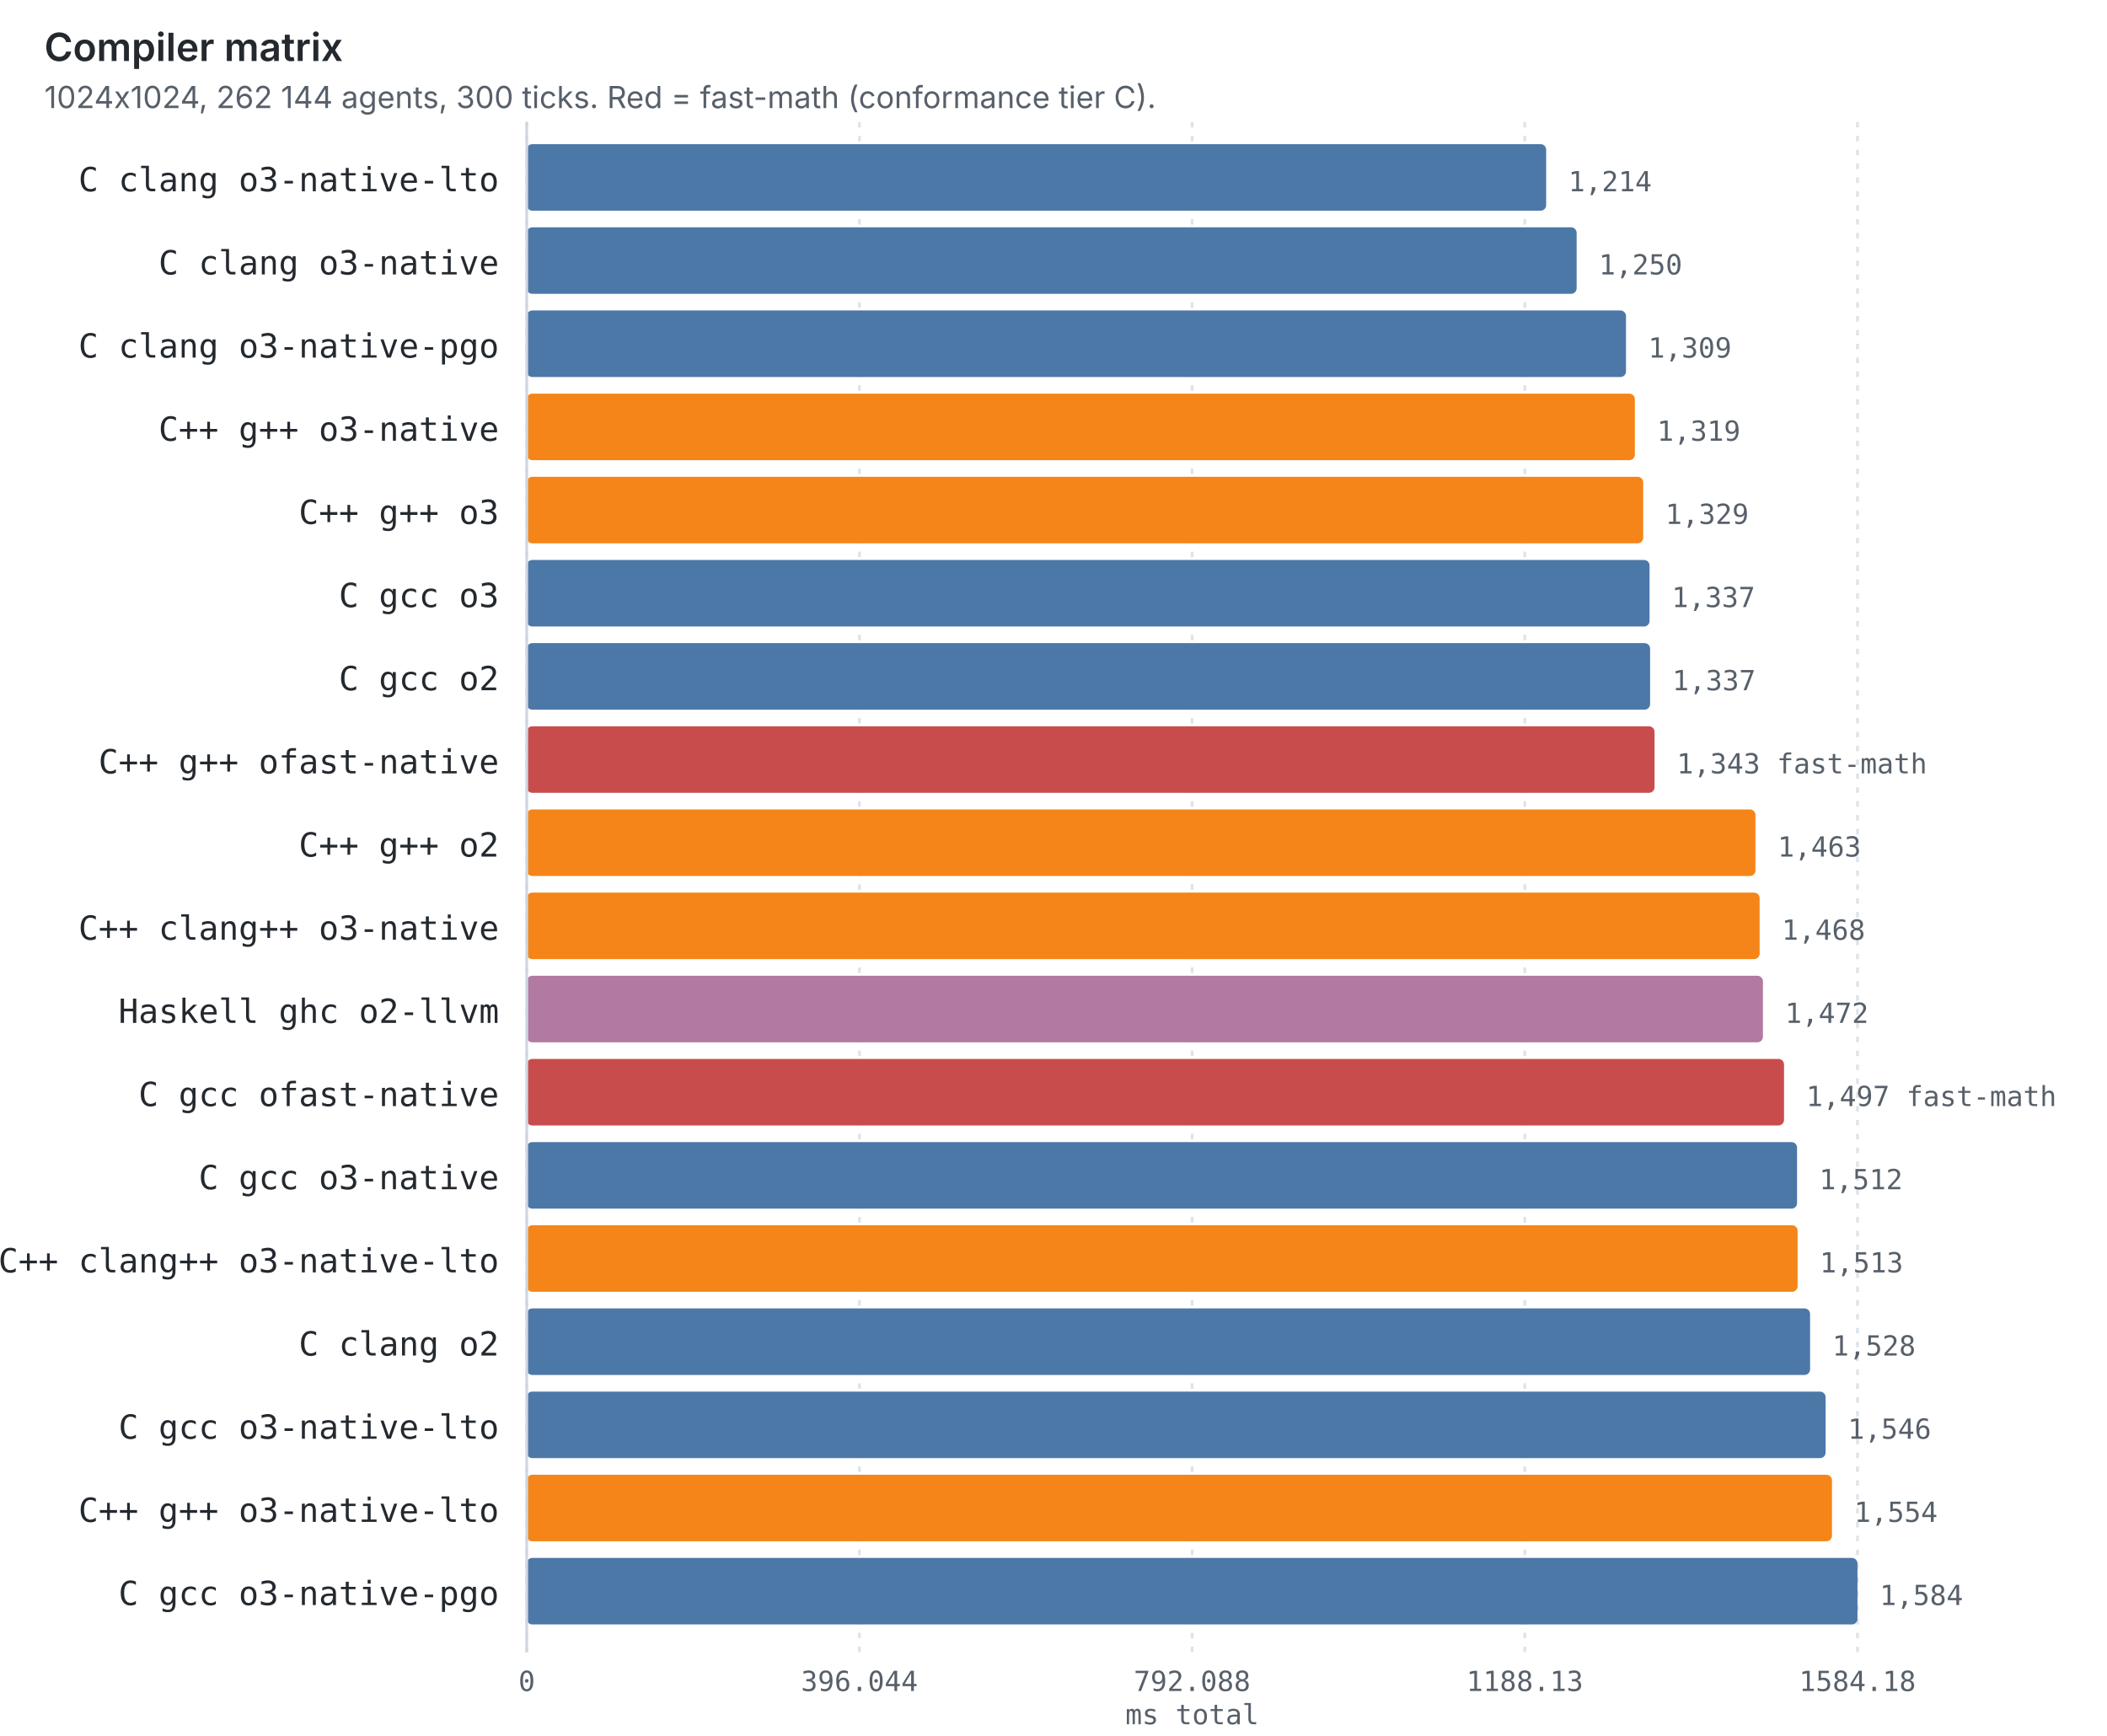
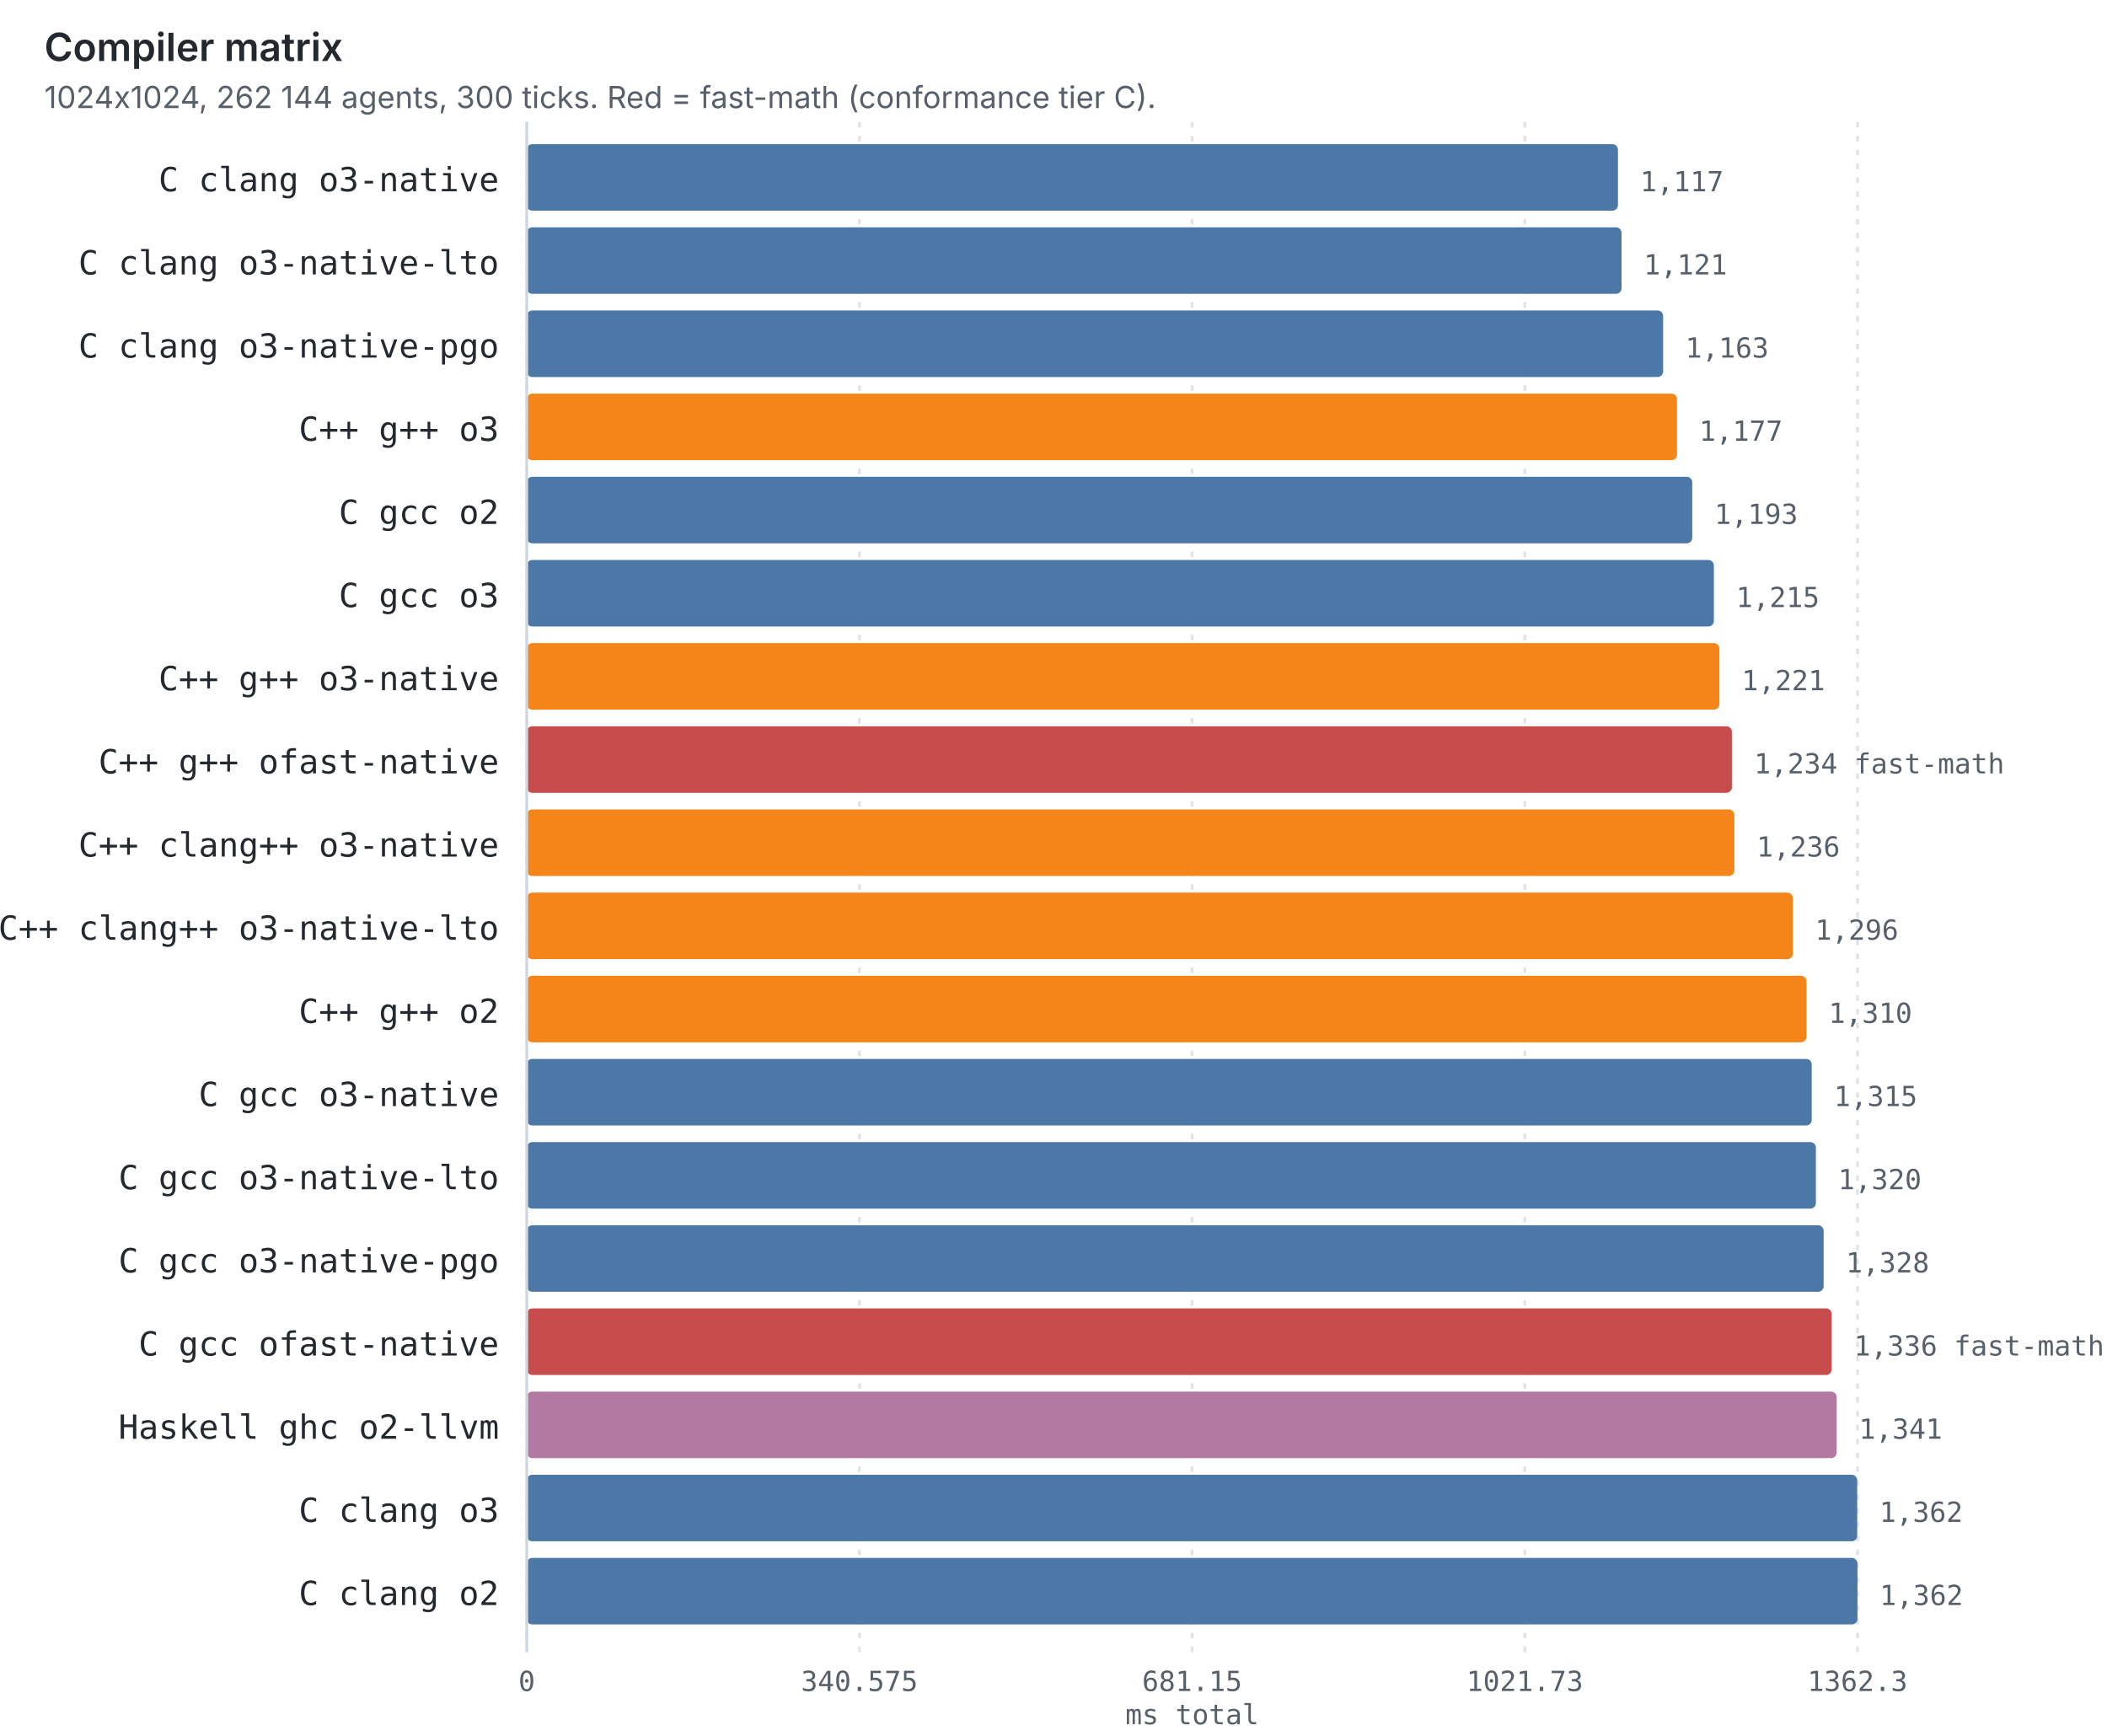
<svg xmlns="http://www.w3.org/2000/svg" viewBox="0 0 760 626" width="760" height="626" role="img" aria-label="Compiler matrix">
  <style>
    .bg    { fill: none; }
    .lbl   { fill: #24292f; font: 12px ui-monospace, "SF Mono", Menlo, monospace; }
    .lbl-s { fill: #57606a; font: 10px ui-monospace, "SF Mono", Menlo, monospace; }
    .ttl   { fill: #24292f; font: 600 14px -apple-system, "Segoe UI", sans-serif; }
    .sub   { fill: #57606a; font: 11px -apple-system, "Segoe UI", sans-serif; }
    .axis  { stroke: #d0d7de; stroke-width: 1; }
    .grid  { stroke: #d0d7de; stroke-width: 1; stroke-dasharray: 2 3; opacity: .7; }
    @media (prefers-color-scheme: dark) {
      .lbl   { fill: #e6edf3; }
      .lbl-s { fill: #9198a1; }
      .ttl   { fill: #e6edf3; }
      .sub   { fill: #9198a1; }
      .axis  { stroke: #3d444d; }
      .grid  { stroke: #3d444d; }
    }
  </style>
  <text x="16" y="22" class="ttl">Compiler matrix</text>
  <text x="16" y="39" class="sub">1024x1024, 262 144 agents, 300 ticks. Red = fast-math (conformance tier C).</text>
  <line x1="190.0" y1="44" x2="190.0" y2="596" class="grid" />
  <text x="190.0" y="610" class="lbl-s" text-anchor="middle">0</text>
  <line x1="310.0" y1="44" x2="310.0" y2="596" class="grid" />
-   <text x="310.0" y="610" class="lbl-s" text-anchor="middle">396.044</text>
+   <text x="310.0" y="610" class="lbl-s" text-anchor="middle">340.575</text>
  <line x1="430.0" y1="44" x2="430.0" y2="596" class="grid" />
-   <text x="430.0" y="610" class="lbl-s" text-anchor="middle">792.088</text>
+   <text x="430.0" y="610" class="lbl-s" text-anchor="middle">681.15</text>
  <line x1="550.0" y1="44" x2="550.0" y2="596" class="grid" />
-   <text x="550.0" y="610" class="lbl-s" text-anchor="middle">1188.13</text>
+   <text x="550.0" y="610" class="lbl-s" text-anchor="middle">1021.73</text>
  <line x1="670.0" y1="44" x2="670.0" y2="596" class="grid" />
-   <text x="670.0" y="610" class="lbl-s" text-anchor="middle">1584.18</text>
+   <text x="670.0" y="610" class="lbl-s" text-anchor="middle">1362.3</text>
  <text x="430" y="622" class="lbl-s" text-anchor="middle">ms total</text>
-   <text x="180" y="69" class="lbl" text-anchor="end">C clang o3-native-lto</text>
-   <rect x="190" y="52" width="367.7" height="24" rx="2" fill="#4c78a8" />
-   <text x="565.7" y="69" class="lbl-s">1,214</text>
-   <text x="180" y="99" class="lbl" text-anchor="end">C clang o3-native</text>
-   <rect x="190" y="82" width="378.7" height="24" rx="2" fill="#4c78a8" />
-   <text x="576.7" y="99" class="lbl-s">1,250</text>
+   <text x="180" y="69" class="lbl" text-anchor="end">C clang o3-native</text>
+   <rect x="190" y="52" width="393.6" height="24" rx="2" fill="#4c78a8" />
+   <text x="591.6" y="69" class="lbl-s">1,117</text>
+   <text x="180" y="99" class="lbl" text-anchor="end">C clang o3-native-lto</text>
+   <rect x="190" y="82" width="394.9" height="24" rx="2" fill="#4c78a8" />
+   <text x="592.9" y="99" class="lbl-s">1,121</text>
  <text x="180" y="129" class="lbl" text-anchor="end">C clang o3-native-pgo</text>
-   <rect x="190" y="112" width="396.5" height="24" rx="2" fill="#4c78a8" />
-   <text x="594.5" y="129" class="lbl-s">1,309</text>
-   <text x="180" y="159" class="lbl" text-anchor="end">C++ g++ o3-native</text>
-   <rect x="190" y="142" width="399.7" height="24" rx="2" fill="#f58518" />
-   <text x="597.7" y="159" class="lbl-s">1,319</text>
-   <text x="180" y="189" class="lbl" text-anchor="end">C++ g++ o3</text>
-   <rect x="190" y="172" width="402.7" height="24" rx="2" fill="#f58518" />
-   <text x="600.7" y="189" class="lbl-s">1,329</text>
+   <rect x="190" y="112" width="409.9" height="24" rx="2" fill="#4c78a8" />
+   <text x="607.9" y="129" class="lbl-s">1,163</text>
+   <text x="180" y="159" class="lbl" text-anchor="end">C++ g++ o3</text>
+   <rect x="190" y="142" width="414.9" height="24" rx="2" fill="#f58518" />
+   <text x="612.9" y="159" class="lbl-s">1,177</text>
+   <text x="180" y="189" class="lbl" text-anchor="end">C gcc o2</text>
+   <rect x="190" y="172" width="420.4" height="24" rx="2" fill="#4c78a8" />
+   <text x="618.4" y="189" class="lbl-s">1,193</text>
  <text x="180" y="219" class="lbl" text-anchor="end">C gcc o3</text>
-   <rect x="190" y="202" width="405.0" height="24" rx="2" fill="#4c78a8" />
-   <text x="603.0" y="219" class="lbl-s">1,337</text>
-   <text x="180" y="249" class="lbl" text-anchor="end">C gcc o2</text>
-   <rect x="190" y="232" width="405.2" height="24" rx="2" fill="#4c78a8" />
-   <text x="603.2" y="249" class="lbl-s">1,337</text>
+   <rect x="190" y="202" width="428.2" height="24" rx="2" fill="#4c78a8" />
+   <text x="626.2" y="219" class="lbl-s">1,215</text>
+   <text x="180" y="249" class="lbl" text-anchor="end">C++ g++ o3-native</text>
+   <rect x="190" y="232" width="430.2" height="24" rx="2" fill="#f58518" />
+   <text x="628.2" y="249" class="lbl-s">1,221</text>
  <text x="180" y="279" class="lbl" text-anchor="end">C++ g++ ofast-native</text>
-   <rect x="190" y="262" width="406.8" height="24" rx="2" fill="#c94c4c" />
-   <text x="604.8" y="279" class="lbl-s">1,343  fast-math</text>
-   <text x="180" y="309" class="lbl" text-anchor="end">C++ g++ o2</text>
-   <rect x="190" y="292" width="443.2" height="24" rx="2" fill="#f58518" />
-   <text x="641.2" y="309" class="lbl-s">1,463</text>
-   <text x="180" y="339" class="lbl" text-anchor="end">C++ clang++ o3-native</text>
-   <rect x="190" y="322" width="444.7" height="24" rx="2" fill="#f58518" />
-   <text x="642.7" y="339" class="lbl-s">1,468</text>
-   <text x="180" y="369" class="lbl" text-anchor="end">Haskell ghc o2-llvm</text>
-   <rect x="190" y="352" width="445.9" height="24" rx="2" fill="#b279a2" />
-   <text x="643.9" y="369" class="lbl-s">1,472</text>
-   <text x="180" y="399" class="lbl" text-anchor="end">C gcc ofast-native</text>
-   <rect x="190" y="382" width="453.5" height="24" rx="2" fill="#c94c4c" />
-   <text x="651.5" y="399" class="lbl-s">1,497  fast-math</text>
-   <text x="180" y="429" class="lbl" text-anchor="end">C gcc o3-native</text>
-   <rect x="190" y="412" width="458.2" height="24" rx="2" fill="#4c78a8" />
-   <text x="656.2" y="429" class="lbl-s">1,512</text>
-   <text x="180" y="459" class="lbl" text-anchor="end">C++ clang++ o3-native-lto</text>
-   <rect x="190" y="442" width="458.4" height="24" rx="2" fill="#f58518" />
-   <text x="656.4" y="459" class="lbl-s">1,513</text>
-   <text x="180" y="489" class="lbl" text-anchor="end">C clang o2</text>
-   <rect x="190" y="472" width="462.9" height="24" rx="2" fill="#4c78a8" />
-   <text x="660.9" y="489" class="lbl-s">1,528</text>
-   <text x="180" y="519" class="lbl" text-anchor="end">C gcc o3-native-lto</text>
-   <rect x="190" y="502" width="468.5" height="24" rx="2" fill="#4c78a8" />
-   <text x="666.5" y="519" class="lbl-s">1,546</text>
-   <text x="180" y="549" class="lbl" text-anchor="end">C++ g++ o3-native-lto</text>
-   <rect x="190" y="532" width="470.8" height="24" rx="2" fill="#f58518" />
-   <text x="668.8" y="549" class="lbl-s">1,554</text>
-   <text x="180" y="579" class="lbl" text-anchor="end">C gcc o3-native-pgo</text>
+   <rect x="190" y="262" width="434.7" height="24" rx="2" fill="#c94c4c" />
+   <text x="632.7" y="279" class="lbl-s">1,234  fast-math</text>
+   <text x="180" y="309" class="lbl" text-anchor="end">C++ clang++ o3-native</text>
+   <rect x="190" y="292" width="435.6" height="24" rx="2" fill="#f58518" />
+   <text x="633.6" y="309" class="lbl-s">1,236</text>
+   <text x="180" y="339" class="lbl" text-anchor="end">C++ clang++ o3-native-lto</text>
+   <rect x="190" y="322" width="456.7" height="24" rx="2" fill="#f58518" />
+   <text x="654.7" y="339" class="lbl-s">1,296</text>
+   <text x="180" y="369" class="lbl" text-anchor="end">C++ g++ o2</text>
+   <rect x="190" y="352" width="461.6" height="24" rx="2" fill="#f58518" />
+   <text x="659.6" y="369" class="lbl-s">1,310</text>
+   <text x="180" y="399" class="lbl" text-anchor="end">C gcc o3-native</text>
+   <rect x="190" y="382" width="463.5" height="24" rx="2" fill="#4c78a8" />
+   <text x="661.5" y="399" class="lbl-s">1,315</text>
+   <text x="180" y="429" class="lbl" text-anchor="end">C gcc o3-native-lto</text>
+   <rect x="190" y="412" width="465.0" height="24" rx="2" fill="#4c78a8" />
+   <text x="663.0" y="429" class="lbl-s">1,320</text>
+   <text x="180" y="459" class="lbl" text-anchor="end">C gcc o3-native-pgo</text>
+   <rect x="190" y="442" width="467.8" height="24" rx="2" fill="#4c78a8" />
+   <text x="665.8" y="459" class="lbl-s">1,328</text>
+   <text x="180" y="489" class="lbl" text-anchor="end">C gcc ofast-native</text>
+   <rect x="190" y="472" width="470.7" height="24" rx="2" fill="#c94c4c" />
+   <text x="668.7" y="489" class="lbl-s">1,336  fast-math</text>
+   <text x="180" y="519" class="lbl" text-anchor="end">Haskell ghc o2-llvm</text>
+   <rect x="190" y="502" width="472.5" height="24" rx="2" fill="#b279a2" />
+   <text x="670.5" y="519" class="lbl-s">1,341</text>
+   <text x="180" y="549" class="lbl" text-anchor="end">C clang o3</text>
+   <rect x="190" y="532" width="479.9" height="24" rx="2" fill="#4c78a8" />
+   <text x="677.9" y="549" class="lbl-s">1,362</text>
+   <text x="180" y="579" class="lbl" text-anchor="end">C clang o2</text>
  <rect x="190" y="562" width="480.0" height="24" rx="2" fill="#4c78a8" />
-   <text x="678.0" y="579" class="lbl-s">1,584</text>
+   <text x="678.0" y="579" class="lbl-s">1,362</text>
  <line x1="190" y1="44" x2="190" y2="596" class="axis" />
</svg>
